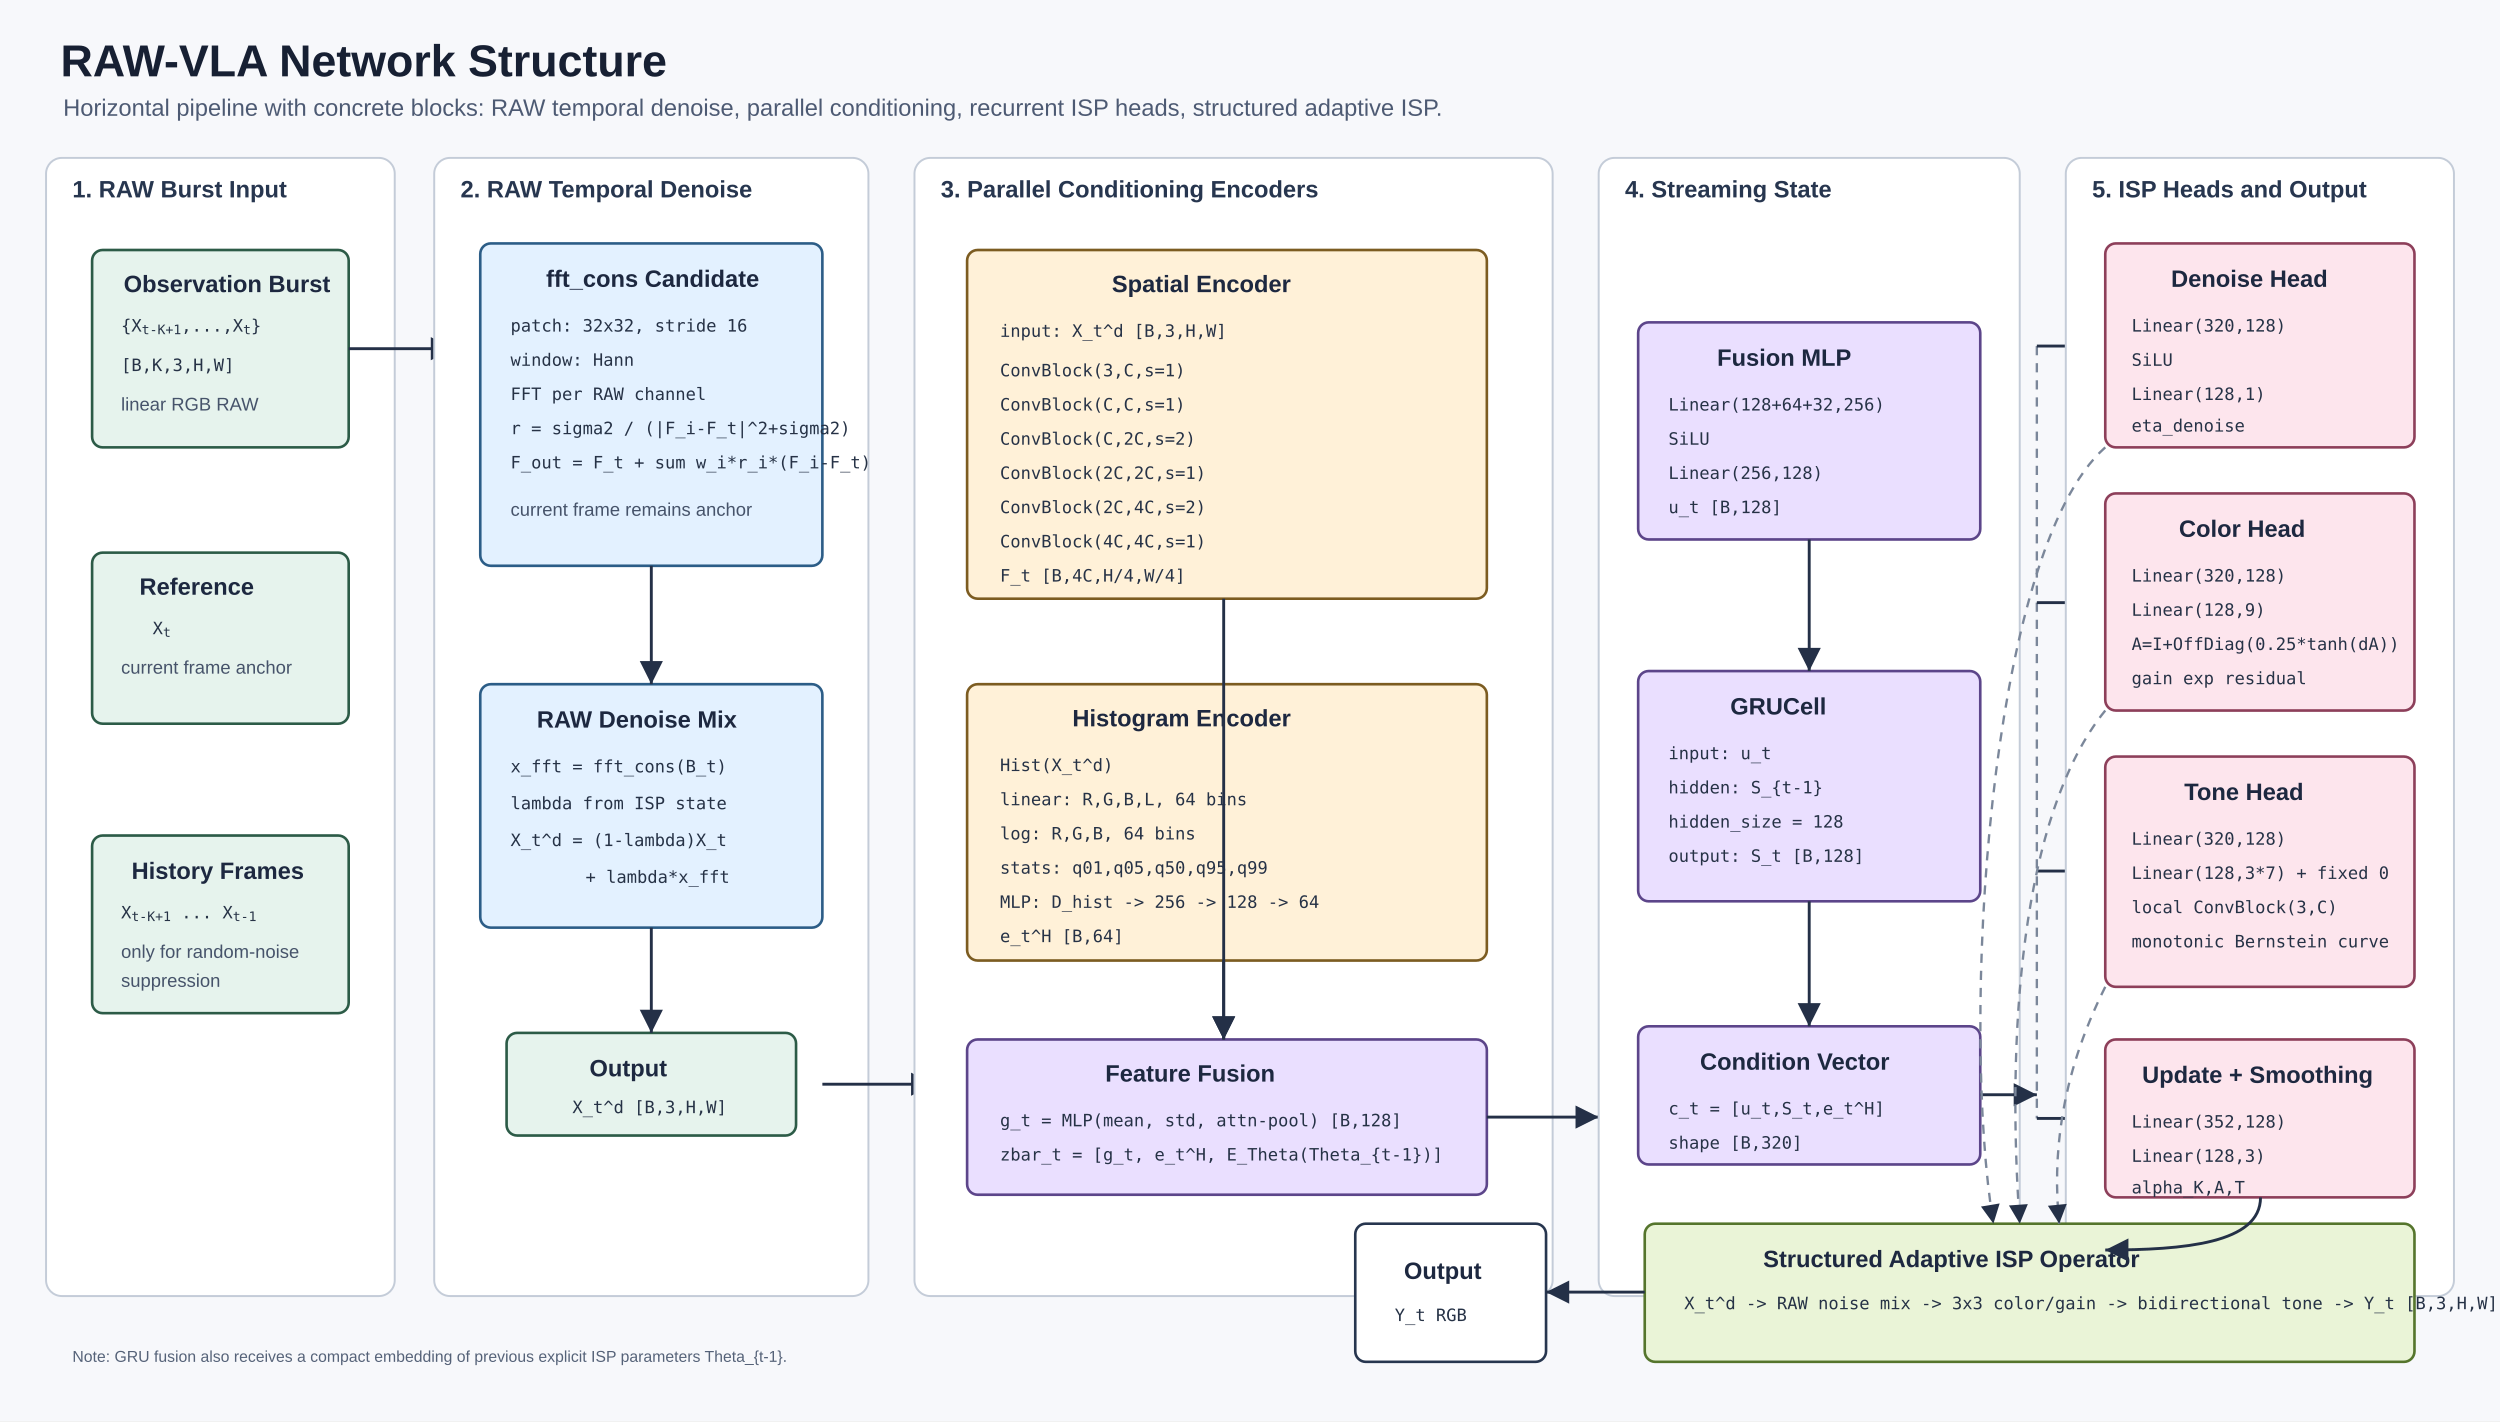
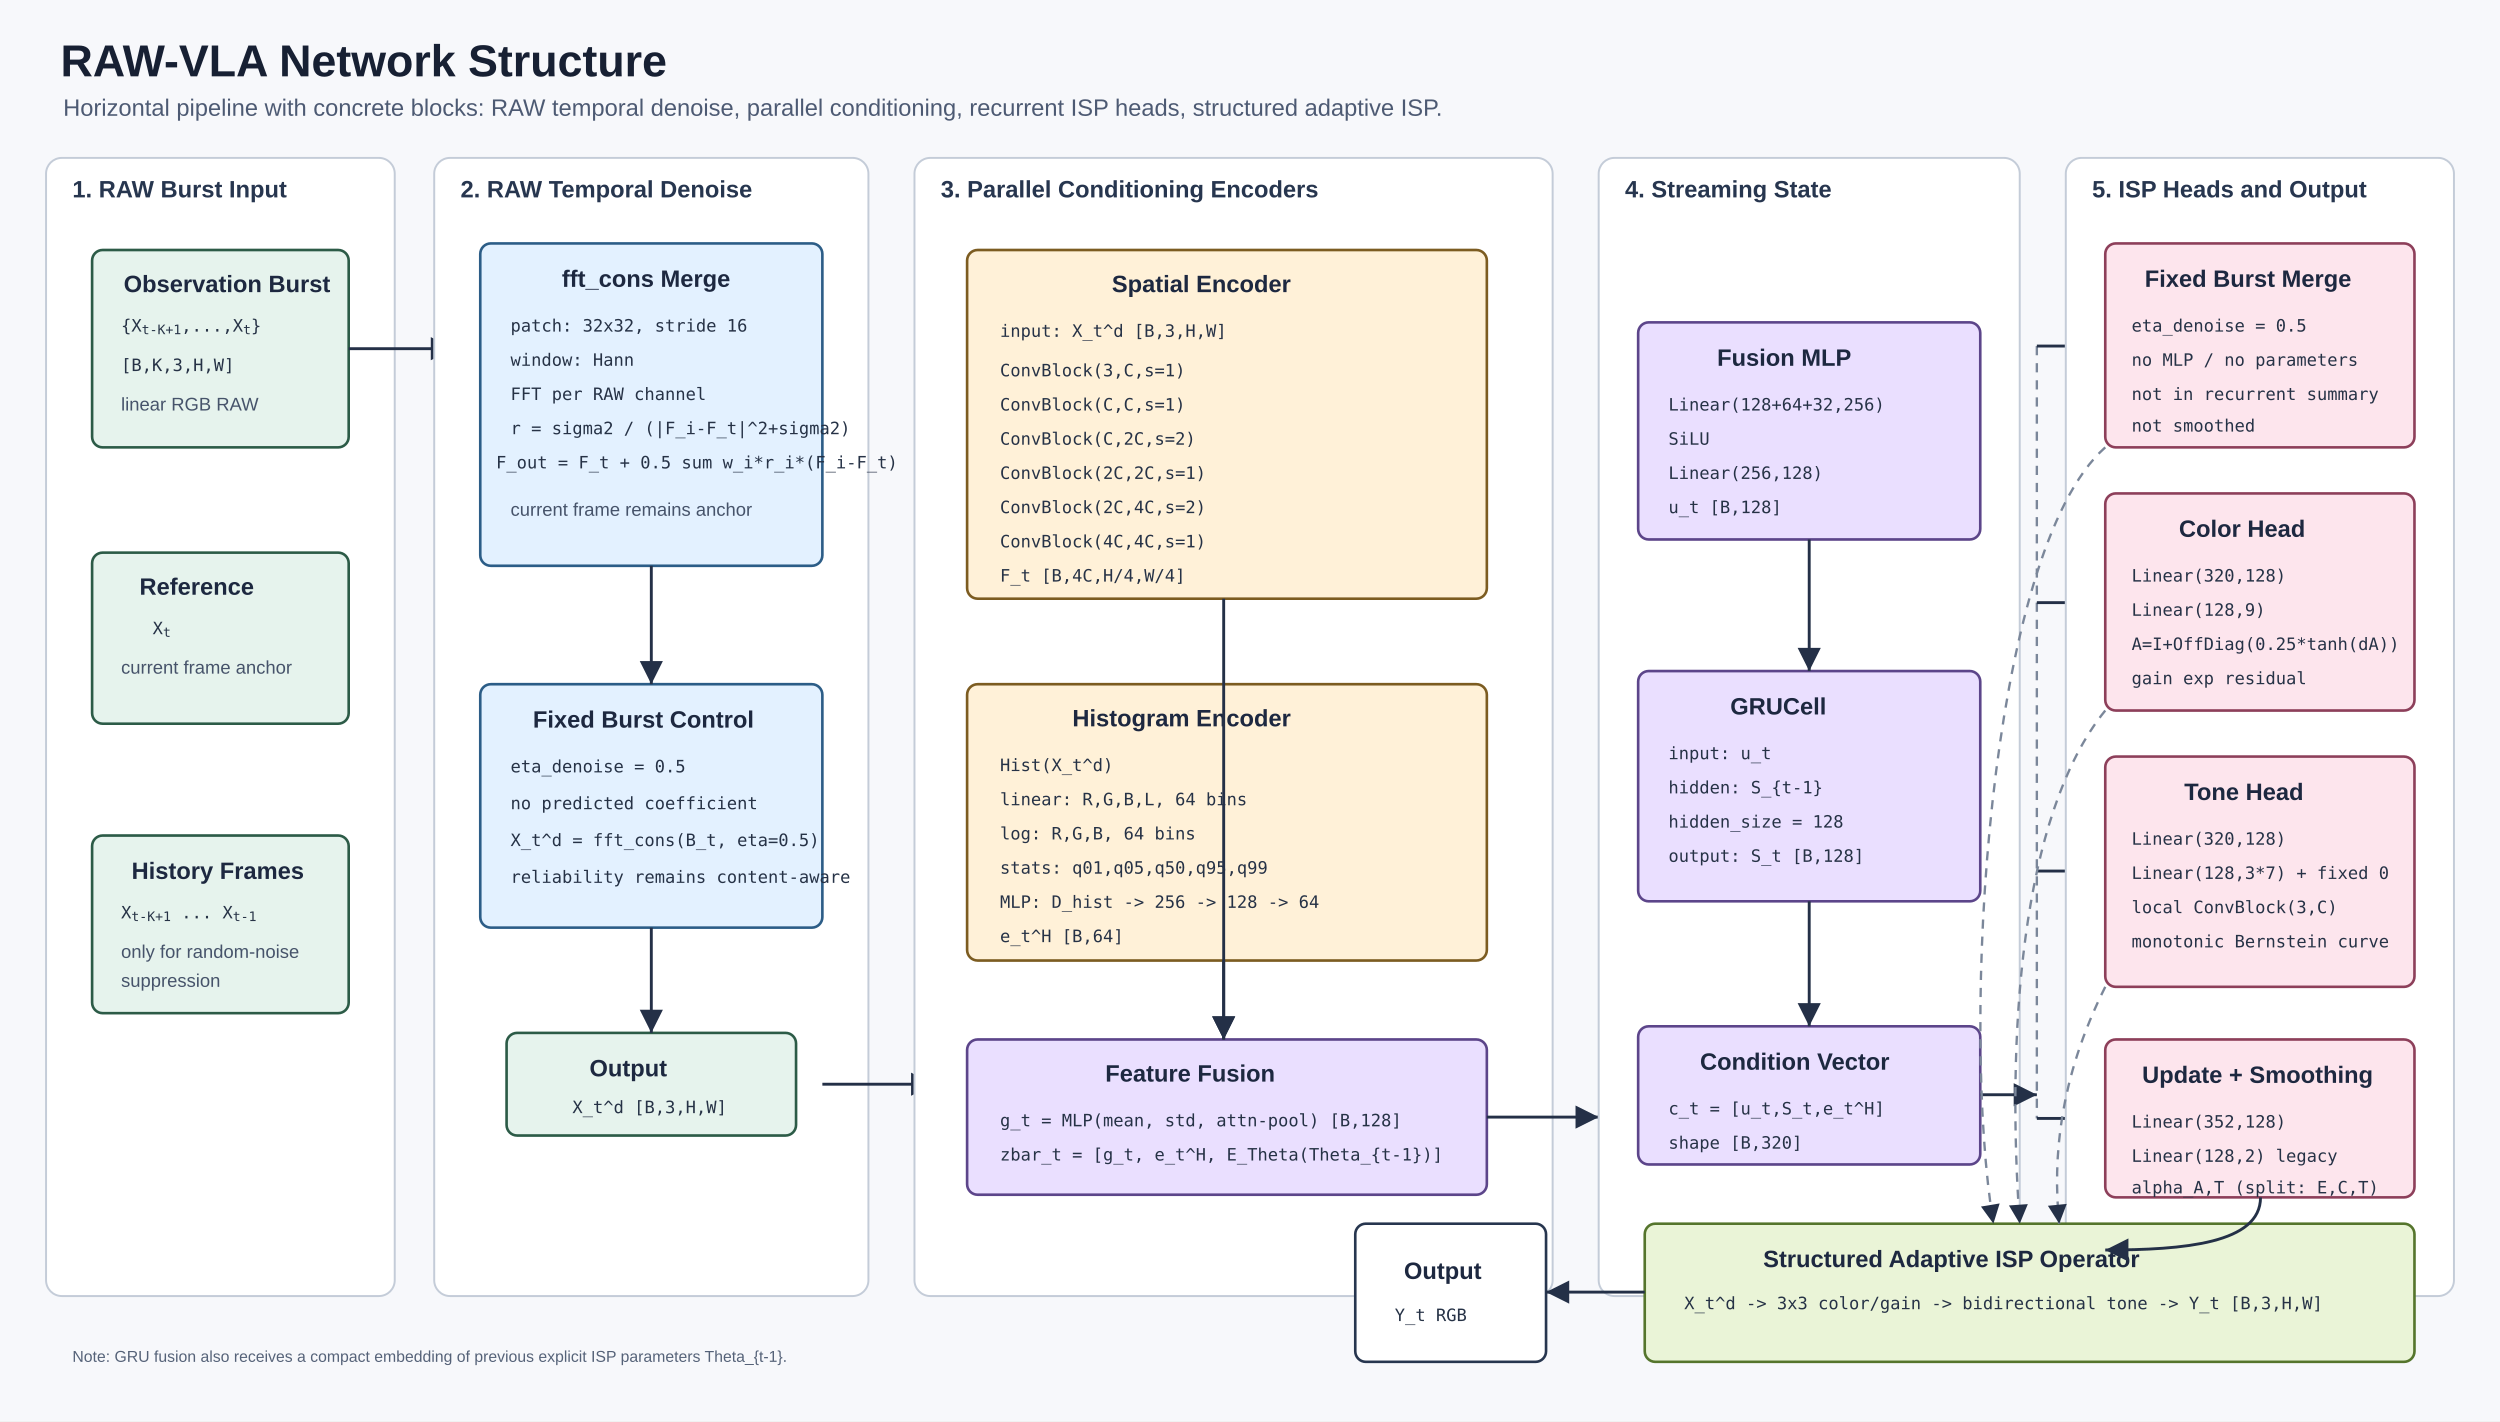
<svg xmlns="http://www.w3.org/2000/svg" width="1900" height="1080" viewBox="0 0 1900 1080">
  <defs>
    <marker id="arrow" markerWidth="12" markerHeight="12" refX="10" refY="6" orient="auto" markerUnits="strokeWidth">
      <path d="M2,2 L10,6 L2,10 Z" fill="#243047" />
    </marker>
    <style>
      .bg { fill: #f7f8fb; }
      .stage { fill: #ffffff; stroke: #c4ccd8; stroke-width: 1.5; rx: 12; ry: 12; }
      .raw { fill: #e6f3ed; stroke: #2c5b47; }
      .denoise { fill: #e3f1ff; stroke: #2c5d87; }
      .feat { fill: #fff1d8; stroke: #7c5c21; }
      .state { fill: #eadfff; stroke: #5c458a; }
      .head { fill: #fde5ed; stroke: #8d3f5a; }
      .isp { fill: #eaf4d7; stroke: #55752c; }
      .out { fill: #ffffff; stroke: #27364f; }
      .box { stroke-width: 2; rx: 8; ry: 8; }
      .title { font-family: Arial, Helvetica, sans-serif; font-size: 34px; font-weight: 700; fill: #172033; }
      .subtitle { font-family: Arial, Helvetica, sans-serif; font-size: 18px; fill: #4d5a73; }
      .stageTitle { font-family: Arial, Helvetica, sans-serif; font-size: 18px; font-weight: 700; fill: #27364f; }
      .label { font-family: Arial, Helvetica, sans-serif; font-size: 18px; font-weight: 700; fill: #1d2840; }
      .small { font-family: Arial, Helvetica, sans-serif; font-size: 14px; fill: #46536a; }
      .tiny { font-family: Arial, Helvetica, sans-serif; font-size: 12px; fill: #556278; }
      .code { font-family: Menlo, Consolas, monospace; font-size: 13px; fill: #263246; }
      .line { stroke: #243047; stroke-width: 2.2; fill: none; marker-end: url(#arrow); }
      .soft { stroke: #7b879a; stroke-width: 1.8; fill: none; stroke-dasharray: 7 6; marker-end: url(#arrow); }
      .bus { stroke: #7b879a; stroke-width: 1.8; fill: none; stroke-dasharray: 7 6; }
      .join { fill: #f8fafc; stroke: #27364f; stroke-width: 2; }
    </style>
  </defs>
  <rect class="bg" width="1900" height="1080" />
  <text x="46" y="58" class="title">RAW-VLA Network Structure</text>
  <text x="48" y="88" class="subtitle">Horizontal pipeline with concrete blocks: RAW temporal denoise, parallel conditioning, recurrent ISP heads, structured adaptive ISP.</text>
  <rect x="35" y="120" width="265" height="865" class="stage" />
  <text x="55" y="150" class="stageTitle">1. RAW Burst Input</text>
  <rect x="70" y="190" width="195" height="150" class="box raw" />
  <text x="94" y="222" class="label">Observation Burst</text>
  <text x="92" y="252" class="code">{X<tspan baseline-shift="sub" font-size="10">t-K+1</tspan>,...,X<tspan baseline-shift="sub" font-size="10">t</tspan>}</text>
  <text x="92" y="282" class="code">[B,K,3,H,W]</text>
  <text x="92" y="312" class="small">linear RGB RAW</text>
  <rect x="70" y="420" width="195" height="130" class="box raw" />
  <text x="106" y="452" class="label">Reference</text>
  <text x="116" y="482" class="code">X<tspan baseline-shift="sub" font-size="10">t</tspan>
  </text>
  <text x="92" y="512" class="small">current frame anchor</text>
  <rect x="70" y="635" width="195" height="135" class="box raw" />
  <text x="100" y="668" class="label">History Frames</text>
  <text x="92" y="698" class="code">X<tspan baseline-shift="sub" font-size="10">t-K+1</tspan> ... X<tspan baseline-shift="sub" font-size="10">t-1</tspan>
  </text>
  <text x="92" y="728" class="small">only for random-noise</text>
  <text x="92" y="750" class="small">suppression</text>
  <path d="M265 265 H345" class="line" />
  <rect x="330" y="120" width="330" height="865" class="stage" />
  <text x="350" y="150" class="stageTitle">2. RAW Temporal Denoise</text>
  <rect x="365" y="185" width="260" height="245" class="box denoise" />
-   <text x="415" y="218" class="label">fft_cons Candidate</text>
+   <text x="427" y="218" class="label">fft_cons Merge</text>
  <text x="388" y="252" class="code">patch: 32x32, stride 16</text>
  <text x="388" y="278" class="code">window: Hann</text>
  <text x="388" y="304" class="code">FFT per RAW channel</text>
  <text x="388" y="330" class="code">r = sigma2 / (|F_i-F_t|^2+sigma2)</text>
-   <text x="388" y="356" class="code">F_out = F_t + sum w_i*r_i*(F_i-F_t)</text>
+   <text x="377" y="356" class="code">F_out = F_t + 0.5 sum w_i*r_i*(F_i-F_t)</text>
  <text x="388" y="392" class="small">current frame remains anchor</text>
  <rect x="365" y="520" width="260" height="185" class="box denoise" />
-   <text x="408" y="553" class="label">RAW Denoise Mix</text>
-   <text x="388" y="587" class="code">x_fft = fft_cons(B_t)</text>
-   <text x="388" y="615" class="code">lambda from ISP state</text>
-   <text x="388" y="643" class="code">X_t^d = (1-lambda)X_t</text>
-   <text x="445" y="671" class="code">+ lambda*x_fft</text>
+   <text x="405" y="553" class="label">Fixed Burst Control</text>
+   <text x="388" y="587" class="code">eta_denoise = 0.5</text>
+   <text x="388" y="615" class="code">no predicted coefficient</text>
+   <text x="388" y="643" class="code">X_t^d = fft_cons(B_t, eta=0.5)</text>
+   <text x="388" y="671" class="code">reliability remains content-aware</text>
  <rect x="385" y="785" width="220" height="78" class="box raw" />
  <text x="448" y="818" class="label">Output</text>
  <text x="435" y="846" class="code">X_t^d [B,3,H,W]</text>
  <path d="M495 430 V520" class="line" />
  <path d="M495 705 V785" class="line" />
  <path d="M625 824 H710" class="line" />
  <rect x="695" y="120" width="485" height="865" class="stage" />
  <text x="715" y="150" class="stageTitle">3. Parallel Conditioning Encoders</text>
  <rect x="735" y="190" width="395" height="265" class="box feat" />
  <text x="845" y="222" class="label">Spatial Encoder</text>
  <text x="760" y="256" class="code">input: X_t^d [B,3,H,W]</text>
  <text x="760" y="286" class="code">ConvBlock(3,C,s=1)</text>
  <text x="760" y="312" class="code">ConvBlock(C,C,s=1)</text>
  <text x="760" y="338" class="code">ConvBlock(C,2C,s=2)</text>
  <text x="760" y="364" class="code">ConvBlock(2C,2C,s=1)</text>
  <text x="760" y="390" class="code">ConvBlock(2C,4C,s=2)</text>
  <text x="760" y="416" class="code">ConvBlock(4C,4C,s=1)</text>
  <text x="760" y="442" class="code">F_t [B,4C,H/4,W/4]</text>
  <rect x="735" y="520" width="395" height="210" class="box feat" />
  <text x="815" y="552" class="label">Histogram Encoder</text>
  <text x="760" y="586" class="code">Hist(X_t^d)</text>
  <text x="760" y="612" class="code">linear: R,G,B,L, 64 bins</text>
  <text x="760" y="638" class="code">log: R,G,B, 64 bins</text>
  <text x="760" y="664" class="code">stats: q01,q05,q50,q95,q99</text>
  <text x="760" y="690" class="code">MLP: D_hist -&gt; 256 -&gt; 128 -&gt; 64</text>
  <text x="760" y="716" class="code">e_t^H [B,64]</text>
  <rect x="735" y="790" width="395" height="118" class="box state" />
  <text x="840" y="822" class="label">Feature Fusion</text>
  <text x="760" y="856" class="code">g_t = MLP(mean, std, attn-pool) [B,128]</text>
  <text x="760" y="882" class="code">zbar_t = [g_t, e_t^H, E_Theta(Theta_{t-1})]</text>
  <path d="M930 455 V790" class="line" />
  <path d="M930 730 V790" class="line" />
  <path d="M1130 849 H1215" class="line" />
  <rect x="1215" y="120" width="320" height="865" class="stage" />
  <text x="1235" y="150" class="stageTitle">4. Streaming State</text>
  <rect x="1245" y="245" width="260" height="165" class="box state" />
  <text x="1305" y="278" class="label">Fusion MLP</text>
  <text x="1268" y="312" class="code">Linear(128+64+32,256)</text>
  <text x="1268" y="338" class="code">SiLU</text>
  <text x="1268" y="364" class="code">Linear(256,128)</text>
  <text x="1268" y="390" class="code">u_t [B,128]</text>
  <rect x="1245" y="510" width="260" height="175" class="box state" />
  <text x="1315" y="543" class="label">GRUCell</text>
  <text x="1268" y="577" class="code">input: u_t</text>
  <text x="1268" y="603" class="code">hidden: S_{t-1}</text>
  <text x="1268" y="629" class="code">hidden_size = 128</text>
  <text x="1268" y="655" class="code">output: S_t [B,128]</text>
  <rect x="1245" y="780" width="260" height="105" class="box state" />
  <text x="1292" y="813" class="label">Condition Vector</text>
  <text x="1268" y="847" class="code">c_t = [u_t,S_t,e_t^H]</text>
  <text x="1268" y="873" class="code">shape [B,320]</text>
  <path d="M1375 410 V510" class="line" />
  <path d="M1375 685 V780" class="line" />
  <path d="M1505 832 H1548" class="line" />
  <path d="M1548 263 V850" class="bus" />
  <path d="M1548 263 H1600" class="line" />
  <path d="M1548 458 H1600" class="line" />
  <path d="M1548 662 H1600" class="line" />
  <path d="M1548 850 H1600" class="line" />
  <rect x="1570" y="120" width="295" height="865" class="stage" />
  <text x="1590" y="150" class="stageTitle">5. ISP Heads and Output</text>
  <rect x="1600" y="185" width="235" height="155" class="box head" />
-   <text x="1650" y="218" class="label">Denoise Head</text>
-   <text x="1620" y="252" class="code">Linear(320,128)</text>
-   <text x="1620" y="278" class="code">SiLU</text>
-   <text x="1620" y="304" class="code">Linear(128,1)</text>
-   <text x="1620" y="328" class="code">eta_denoise</text>
+   <text x="1630" y="218" class="label">Fixed Burst Merge</text>
+   <text x="1620" y="252" class="code">eta_denoise = 0.5</text>
+   <text x="1620" y="278" class="code">no MLP / no parameters</text>
+   <text x="1620" y="304" class="code">not in recurrent summary</text>
+   <text x="1620" y="328" class="code">not smoothed</text>
  <rect x="1600" y="375" width="235" height="165" class="box head" />
  <text x="1656" y="408" class="label">Color Head</text>
  <text x="1620" y="442" class="code">Linear(320,128)</text>
  <text x="1620" y="468" class="code">Linear(128,9)</text>
  <text x="1620" y="494" class="code">A=I+OffDiag(0.25*tanh(dA))</text>
  <text x="1620" y="520" class="code">gain exp residual</text>
  <rect x="1600" y="575" width="235" height="175" class="box head" />
  <text x="1660" y="608" class="label">Tone Head</text>
  <text x="1620" y="642" class="code">Linear(320,128)</text>
  <text x="1620" y="668" class="code">Linear(128,3*7) + fixed 0</text>
  <text x="1620" y="694" class="code">local ConvBlock(3,C)</text>
  <text x="1620" y="720" class="code">monotonic Bernstein curve</text>
  <rect x="1600" y="790" width="235" height="120" class="box head" />
  <text x="1628" y="823" class="label">Update + Smoothing</text>
  <text x="1620" y="857" class="code">Linear(352,128)</text>
-   <text x="1620" y="883" class="code">Linear(128,3)</text>
-   <text x="1620" y="907" class="code">alpha_K,A,T</text>
+   <text x="1620" y="883" class="code">Linear(128,2) legacy</text>
+   <text x="1620" y="907" class="code">alpha_A,T (split: E,C,T)</text>
  <rect x="1250" y="930" width="585" height="105" class="box isp" />
  <text x="1340" y="963" class="label">Structured Adaptive ISP Operator</text>
-   <text x="1280" y="995" class="code">X_t^d -&gt; RAW noise mix -&gt; 3x3 color/gain -&gt; bidirectional tone -&gt; Y_t [B,3,H,W]</text>
+   <text x="1280" y="995" class="code">X_t^d -&gt; 3x3 color/gain -&gt; bidirectional tone -&gt; Y_t [B,3,H,W]</text>
  <path d="M1718 910 C1718 945 1660 950 1600 950" class="line" />
  <path d="M1600 340 C1510 420 1490 780 1515 930" class="soft" />
  <path d="M1600 540 C1535 620 1525 790 1535 930" class="soft" />
  <path d="M1600 750 C1565 820 1560 880 1565 930" class="soft" />
  <rect x="1030" y="930" width="145" height="105" class="box out" />
  <text x="1067" y="972" class="label">Output</text>
  <text x="1060" y="1004" class="code">Y_t RGB</text>
  <path d="M1250 982 H1175" class="line" />
  <text x="55" y="1035" class="tiny">Note: GRU fusion also receives a compact embedding of previous explicit ISP parameters Theta_{t-1}.</text>
</svg>
